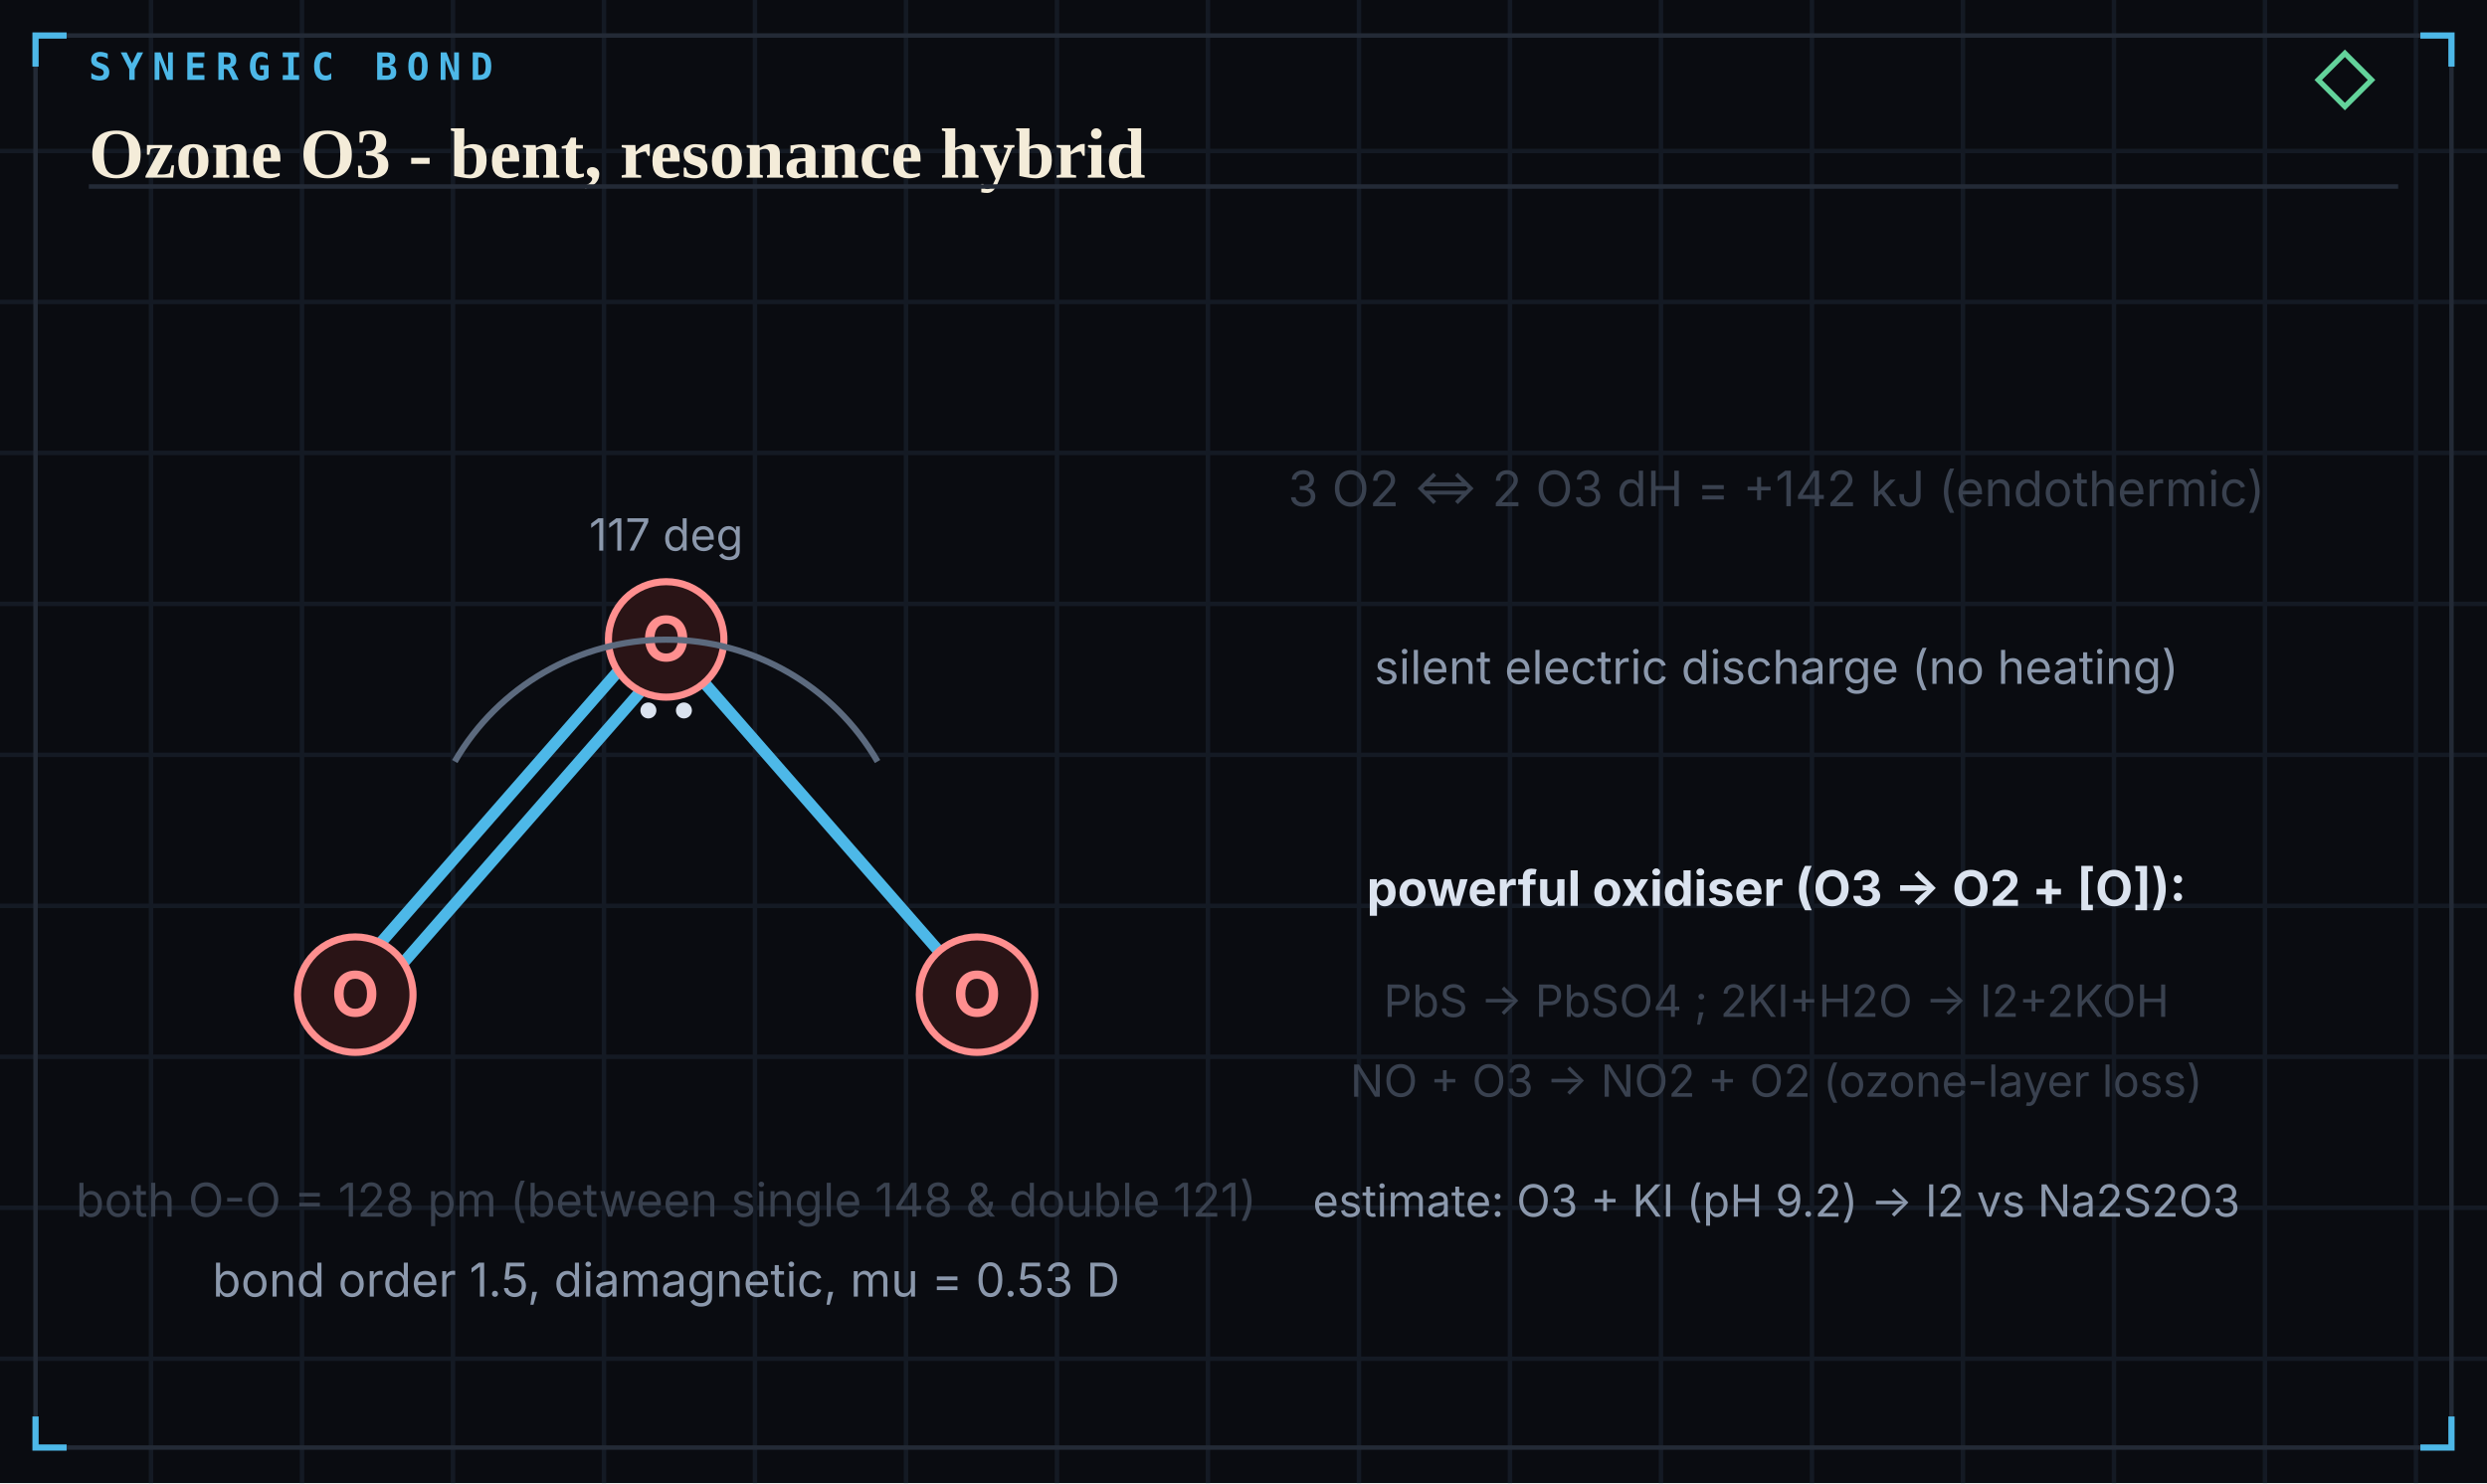
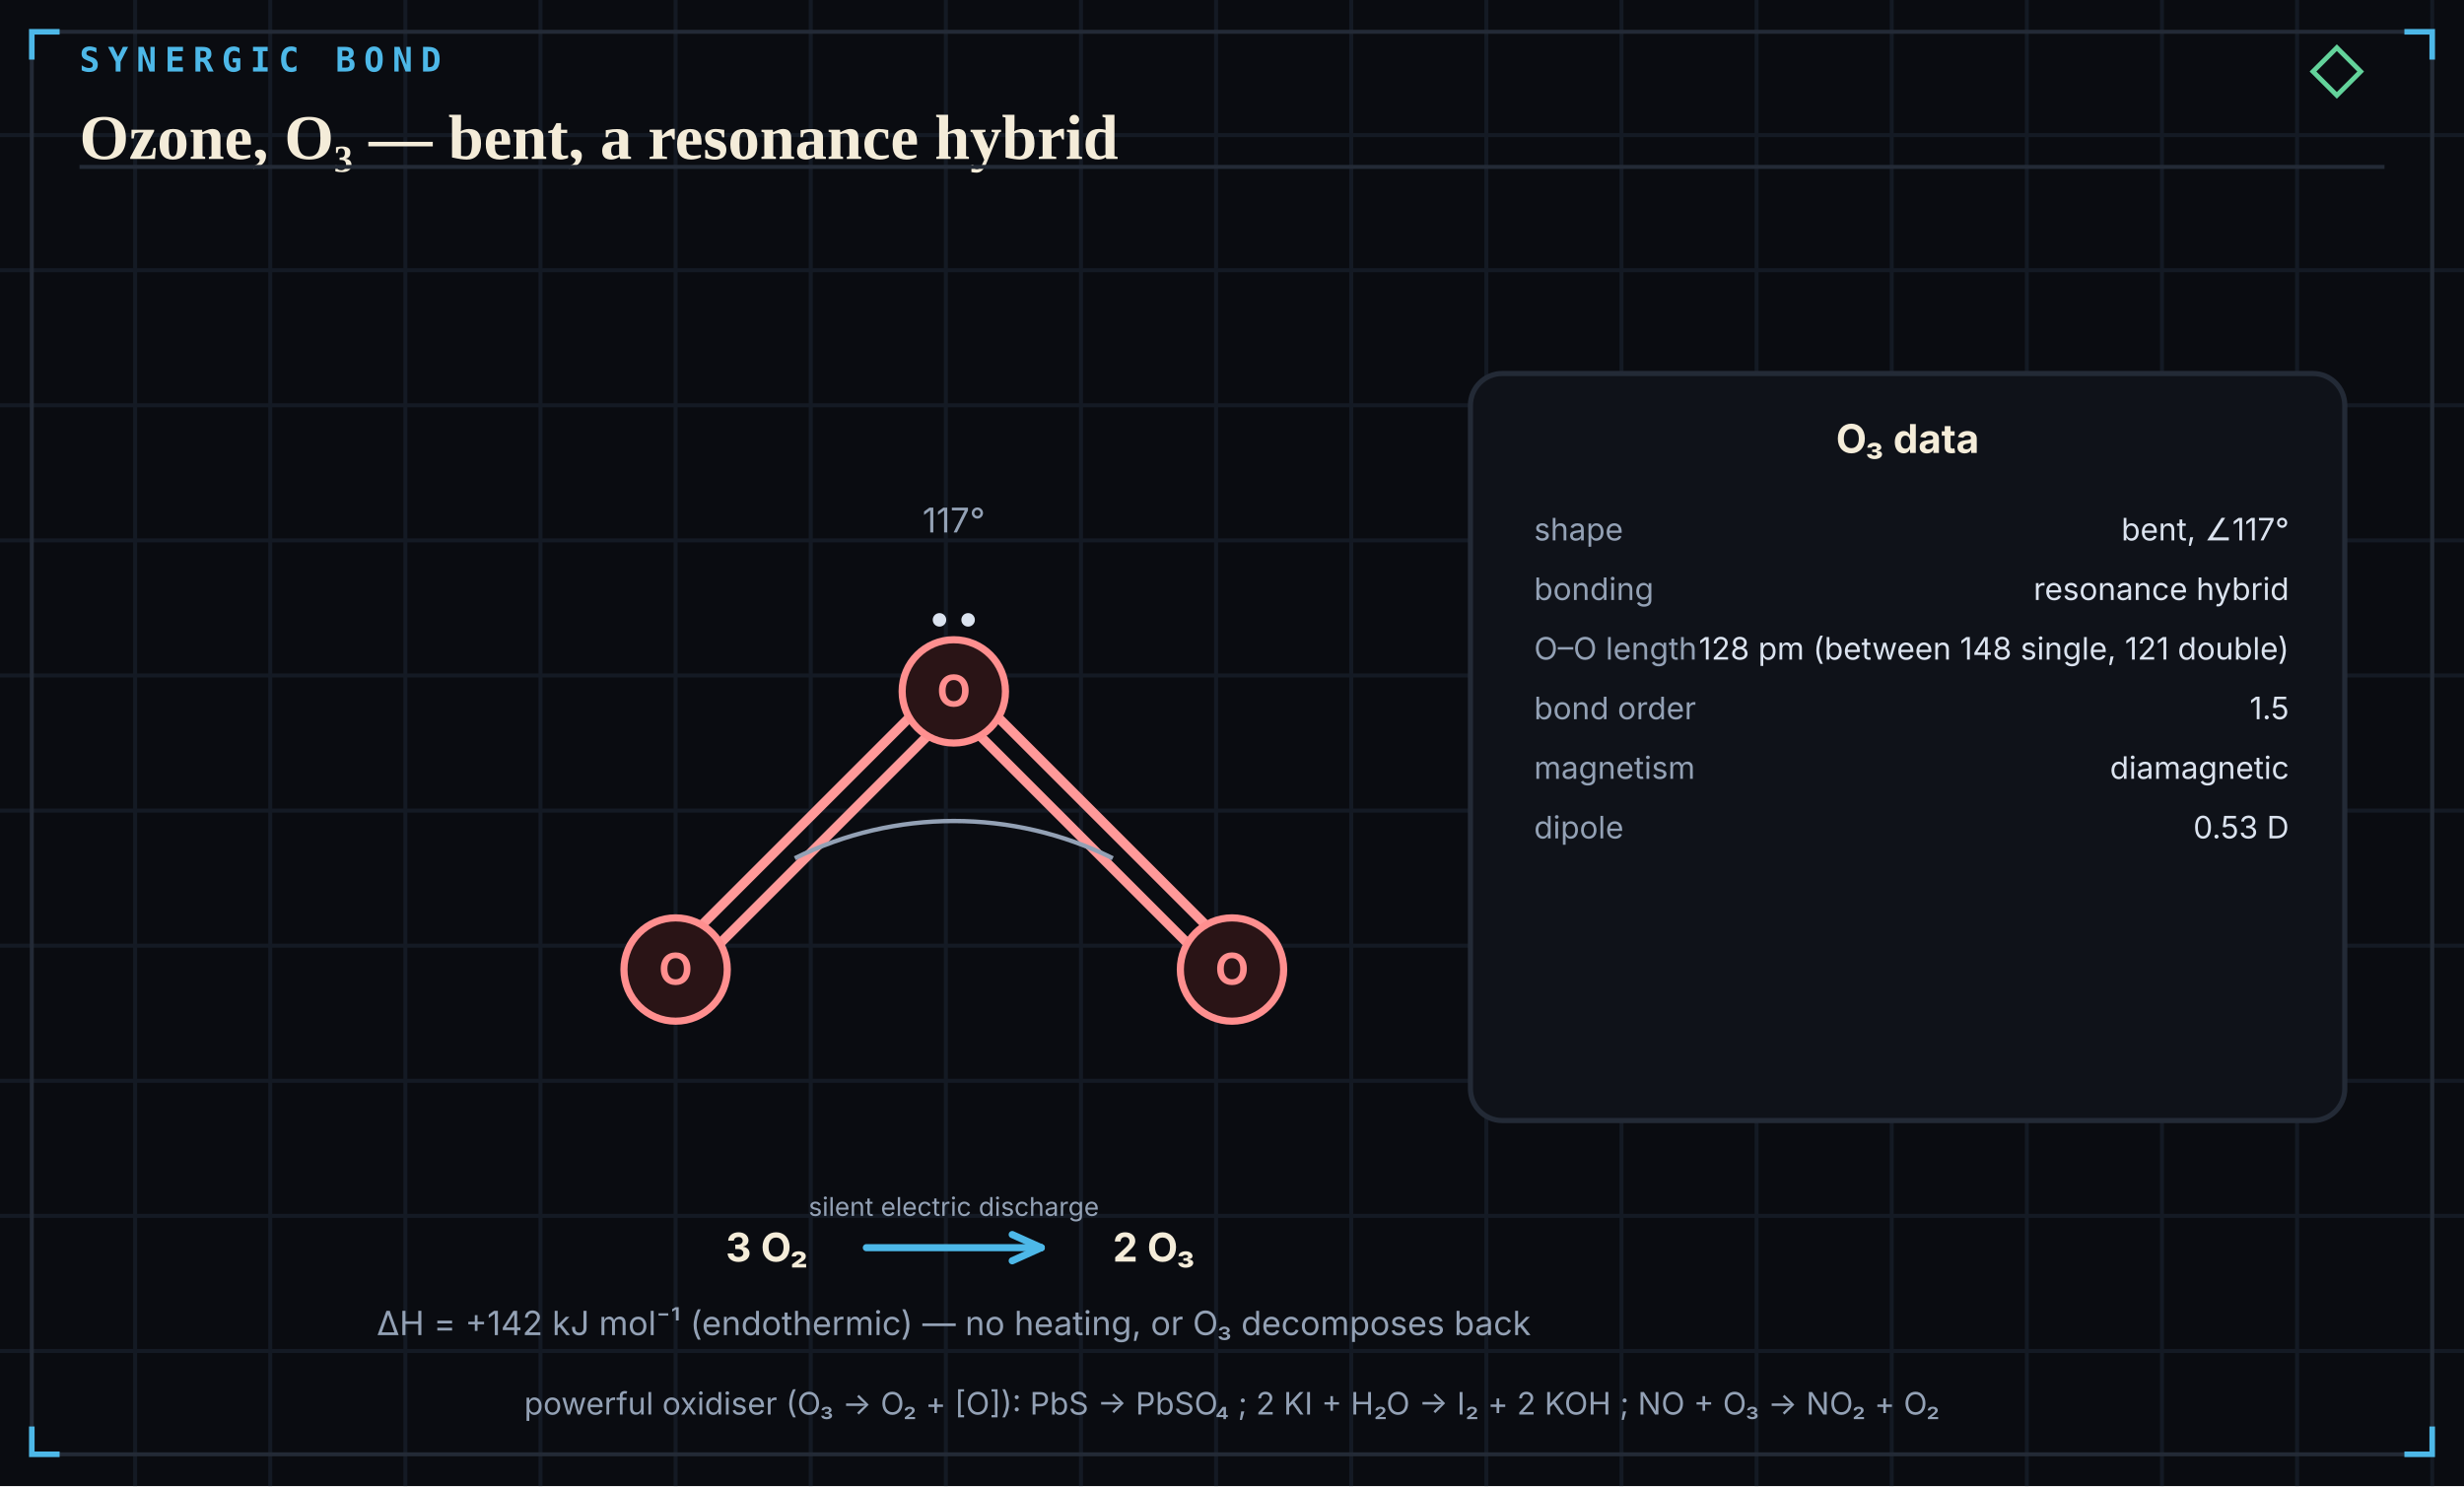
- <svg xmlns="http://www.w3.org/2000/svg" width="560" height="334" viewBox="0 0 560 334" font-family="'Inter','Helvetica Neue',Arial,'DejaVu Sans',sans-serif">
-   <rect width="560" height="334" fill="#0a0c11" />
+ <svg xmlns="http://www.w3.org/2000/svg" width="620" height="374" viewBox="0 0 620 374" font-family="'Inter','Helvetica Neue',Arial,'DejaVu Sans',sans-serif">
+   <rect width="620" height="374" fill="#0a0c11" />
  <g stroke="#141a24" stroke-width="1">
-     <line x1="34" y1="0" x2="34" y2="334" />
-     <line x1="68" y1="0" x2="68" y2="334" />
-     <line x1="102" y1="0" x2="102" y2="334" />
-     <line x1="136" y1="0" x2="136" y2="334" />
-     <line x1="170" y1="0" x2="170" y2="334" />
-     <line x1="204" y1="0" x2="204" y2="334" />
-     <line x1="238" y1="0" x2="238" y2="334" />
-     <line x1="272" y1="0" x2="272" y2="334" />
-     <line x1="306" y1="0" x2="306" y2="334" />
-     <line x1="340" y1="0" x2="340" y2="334" />
-     <line x1="374" y1="0" x2="374" y2="334" />
-     <line x1="408" y1="0" x2="408" y2="334" />
-     <line x1="442" y1="0" x2="442" y2="334" />
-     <line x1="476" y1="0" x2="476" y2="334" />
-     <line x1="510" y1="0" x2="510" y2="334" />
-     <line x1="544" y1="0" x2="544" y2="334" />
-     <line x1="0" y1="34" x2="560" y2="34" />
-     <line x1="0" y1="68" x2="560" y2="68" />
-     <line x1="0" y1="102" x2="560" y2="102" />
-     <line x1="0" y1="136" x2="560" y2="136" />
-     <line x1="0" y1="170" x2="560" y2="170" />
-     <line x1="0" y1="204" x2="560" y2="204" />
-     <line x1="0" y1="238" x2="560" y2="238" />
-     <line x1="0" y1="272" x2="560" y2="272" />
-     <line x1="0" y1="306" x2="560" y2="306" />
+     <line x1="34" y1="0" x2="34" y2="374" />
+     <line x1="68" y1="0" x2="68" y2="374" />
+     <line x1="102" y1="0" x2="102" y2="374" />
+     <line x1="136" y1="0" x2="136" y2="374" />
+     <line x1="170" y1="0" x2="170" y2="374" />
+     <line x1="204" y1="0" x2="204" y2="374" />
+     <line x1="238" y1="0" x2="238" y2="374" />
+     <line x1="272" y1="0" x2="272" y2="374" />
+     <line x1="306" y1="0" x2="306" y2="374" />
+     <line x1="340" y1="0" x2="340" y2="374" />
+     <line x1="374" y1="0" x2="374" y2="374" />
+     <line x1="408" y1="0" x2="408" y2="374" />
+     <line x1="442" y1="0" x2="442" y2="374" />
+     <line x1="476" y1="0" x2="476" y2="374" />
+     <line x1="510" y1="0" x2="510" y2="374" />
+     <line x1="544" y1="0" x2="544" y2="374" />
+     <line x1="578" y1="0" x2="578" y2="374" />
+     <line x1="612" y1="0" x2="612" y2="374" />
+     <line x1="0" y1="34" x2="620" y2="34" />
+     <line x1="0" y1="68" x2="620" y2="68" />
+     <line x1="0" y1="102" x2="620" y2="102" />
+     <line x1="0" y1="136" x2="620" y2="136" />
+     <line x1="0" y1="170" x2="620" y2="170" />
+     <line x1="0" y1="204" x2="620" y2="204" />
+     <line x1="0" y1="238" x2="620" y2="238" />
+     <line x1="0" y1="272" x2="620" y2="272" />
+     <line x1="0" y1="306" x2="620" y2="306" />
+     <line x1="0" y1="340" x2="620" y2="340" />
  </g>
-   <rect x="8" y="8" width="544" height="318" fill="none" stroke="#232a36" stroke-width="1" />
+   <rect x="8" y="8" width="604" height="358" fill="none" stroke="#232a36" stroke-width="1" />
  <path d="M 8 15 L 8 8 L 15 8" stroke="#4db8e8" stroke-width="1.4" fill="none" />
-   <path d="M 552 15 L 552 8 L 545 8" stroke="#4db8e8" stroke-width="1.4" fill="none" />
-   <path d="M 8 319 L 8 326 L 15 326" stroke="#4db8e8" stroke-width="1.4" fill="none" />
-   <path d="M 552 319 L 552 326 L 545 326" stroke="#4db8e8" stroke-width="1.4" fill="none" />
+   <path d="M 612 15 L 612 8 L 605 8" stroke="#4db8e8" stroke-width="1.4" fill="none" />
+   <path d="M 8 359 L 8 366 L 15 366" stroke="#4db8e8" stroke-width="1.4" fill="none" />
+   <path d="M 612 359 L 612 366 L 605 366" stroke="#4db8e8" stroke-width="1.4" fill="none" />
  <text x="20" y="18" font-size="8.5" font-weight="bold" fill="#4db8e8" text-anchor="start" font-family="'SF Mono','DejaVu Sans Mono',ui-monospace,Menlo,monospace" letter-spacing="0.24em">SYNERGIC BOND</text>
-   <path d="M 528 12 l 6 6 l -6 6 l -6 -6 z" fill="none" stroke="#63d39b" stroke-width="1.2" />
-   <text x="20" y="40" font-size="16" font-weight="bold" fill="#f4ecd9" text-anchor="start" font-family="'Georgia','Times New Roman',serif">Ozone O3  -  bent, resonance hybrid</text>
-   <line x1="20" y1="42" x2="540" y2="42" stroke="#232a36" stroke-width="1" />
+   <path d="M 588 12 l 6 6 l -6 6 l -6 -6 z" fill="none" stroke="#63d39b" stroke-width="1.2" />
+   <text x="20" y="40" font-size="16" font-weight="bold" fill="#f4ecd9" text-anchor="start" font-family="'Georgia','Times New Roman',serif">Ozone, O₃ — bent, a resonance hybrid</text>
+   <line x1="20" y1="42" x2="600" y2="42" stroke="#232a36" stroke-width="1" />
  <g transform="translate(0,34)">
-     <line x1="144.0" y1="122.0" x2="91.1" y2="182.5" stroke="#4db8e8" stroke-width="2.6" stroke-linecap="round" />
-     <line x1="138.9" y1="117.5" x2="86.0" y2="178.0" stroke="#4db8e8" stroke-width="2.6" stroke-linecap="round" />
-     <line x1="158.6" y1="119.8" x2="211.4" y2="180.2" stroke="#4db8e8" stroke-width="2.6" stroke-linecap="round" />
-     <circle cx="150.0" cy="110.0" r="13" fill="#2a1416" stroke="#ff8f8f" stroke-width="1.6" />
-     <text x="150.0" y="114.9" font-size="14" font-weight="bold" fill="#ff8f8f" text-anchor="middle">O</text>
-     <circle cx="80.0" cy="190.0" r="13" fill="#2a1416" stroke="#ff8f8f" stroke-width="1.6" />
-     <text x="80.0" y="194.9" font-size="14" font-weight="bold" fill="#ff8f8f" text-anchor="middle">O</text>
-     <circle cx="220.0" cy="190.0" r="13" fill="#2a1416" stroke="#ff8f8f" stroke-width="1.6" />
-     <text x="220.0" y="194.9" font-size="14" font-weight="bold" fill="#ff8f8f" text-anchor="middle">O</text>
-     <circle cx="154.0" cy="126.0" r="1.8" fill="#dbe3ef" />
-     <circle cx="146.0" cy="126.0" r="1.8" fill="#dbe3ef" />
-     <path d="M 102.4 137.5 A 55 55 0 0 1 197.6 137.5" fill="none" stroke="#5c6a7e" stroke-width="1.4" />
-     <text x="150.0" y="90.0" font-size="10" font-weight="normal" fill="#8b98ac" text-anchor="middle">117 deg</text>
-     <text x="150.0" y="240.0" font-size="10.5" font-weight="normal" fill="#39414f" text-anchor="middle">both O-O = 128 pm  (between single 148 &amp; double 121)</text>
-     <text x="150.0" y="258.0" font-size="10.5" font-weight="normal" fill="#8b98ac" text-anchor="middle">bond order 1.5, diamagnetic, mu = 0.53 D</text>
-     <text x="400.0" y="80.0" font-size="11" font-weight="normal" fill="#39414f" text-anchor="middle">3 O2  &lt;=&gt;  2 O3      dH = +142 kJ  (endothermic)</text>
-     <text x="400.0" y="120.0" font-size="10.5" font-weight="normal" fill="#8b98ac" text-anchor="middle">silent electric discharge (no heating)</text>
-     <text x="400.0" y="170.0" font-size="11" font-weight="bold" fill="#dbe3ef" text-anchor="middle">powerful oxidiser (O3 -&gt; O2 + [O]):</text>
-     <text x="400.0" y="195.0" font-size="10" font-weight="normal" fill="#39414f" text-anchor="middle">PbS -&gt; PbSO4 ;  2KI+H2O -&gt; I2+2KOH</text>
-     <text x="400.0" y="213.0" font-size="10" font-weight="normal" fill="#39414f" text-anchor="middle">NO + O3 -&gt; NO2 + O2  (ozone-layer loss)</text>
-     <text x="400.0" y="240.0" font-size="10" font-weight="normal" fill="#8b98ac" text-anchor="middle">estimate:  O3 + KI (pH 9.2) -&gt; I2 vs Na2S2O3</text>
+     <line x1="233.1" y1="151.5" x2="181.5" y2="203.1" stroke="#ff9999" stroke-width="2.4" stroke-linecap="round" />
+     <line x1="228.5" y1="146.9" x2="176.9" y2="198.5" stroke="#ff9999" stroke-width="2.4" stroke-linecap="round" />
+     <line x1="251.5" y1="146.9" x2="303.1" y2="198.5" stroke="#ff9999" stroke-width="2.4" stroke-linecap="round" />
+     <line x1="246.9" y1="151.5" x2="298.5" y2="203.1" stroke="#ff9999" stroke-width="2.4" stroke-linecap="round" />
+     <circle cx="170.0" cy="210.0" r="13" fill="#2a1416" stroke="#ff8f8f" stroke-width="1.8" />
+     <text x="170.0" y="213.8" font-size="11" font-weight="bold" fill="#ff8f8f" text-anchor="middle">O</text>
+     <circle cx="310.0" cy="210.0" r="13" fill="#2a1416" stroke="#ff8f8f" stroke-width="1.8" />
+     <text x="310.0" y="213.8" font-size="11" font-weight="bold" fill="#ff8f8f" text-anchor="middle">O</text>
+     <circle cx="240.0" cy="140.0" r="13" fill="#2a1416" stroke="#ff8f8f" stroke-width="1.8" />
+     <text x="240.0" y="143.8" font-size="11" font-weight="bold" fill="#ff8f8f" text-anchor="middle">O</text>
+     <circle cx="236.4" cy="122.0" r="1.7" fill="#dbe3ef" />
+     <circle cx="243.6" cy="122.0" r="1.7" fill="#dbe3ef" />
+     <path d="M 200 182 A 90 90 0 0 1 280 182" fill="none" stroke="#93a1b5" stroke-width="1.1" />
+     <text x="240.0" y="100.0" font-size="8.6" font-weight="normal" fill="#93a1b5" text-anchor="middle">117°</text>
+     <rect x="370" y="60" width="220" height="188" rx="8" fill="#0f1219" stroke="#232a36" stroke-width="1.3" />
+     <text x="480.0" y="80.0" font-size="10" font-weight="bold" fill="#f4ecd9" text-anchor="middle">O₃ data</text>
+     <text x="386" y="102" font-size="7.8" fill="#93a1b5">shape</text>
+     <text x="576" y="102" font-size="7.8" fill="#dbe3ef" text-anchor="end">bent, ∠117°</text>
+     <text x="386" y="117" font-size="7.8" fill="#93a1b5">bonding</text>
+     <text x="576" y="117" font-size="7.8" fill="#dbe3ef" text-anchor="end">resonance hybrid</text>
+     <text x="386" y="132" font-size="7.8" fill="#93a1b5">O–O length</text>
+     <text x="576" y="132" font-size="7.8" fill="#dbe3ef" text-anchor="end">128 pm (between 148 single, 121 double)</text>
+     <text x="386" y="147" font-size="7.8" fill="#93a1b5">bond order</text>
+     <text x="576" y="147" font-size="7.8" fill="#dbe3ef" text-anchor="end">1.5</text>
+     <text x="386" y="162" font-size="7.8" fill="#93a1b5">magnetism</text>
+     <text x="576" y="162" font-size="7.8" fill="#dbe3ef" text-anchor="end">diamagnetic</text>
+     <text x="386" y="177" font-size="7.8" fill="#93a1b5">dipole</text>
+     <text x="576" y="177" font-size="7.8" fill="#dbe3ef" text-anchor="end">0.53 D</text>
+     <text x="182.6" y="283.5" font-size="10" font-weight="bold" fill="#f4ecd9" text-anchor="start">3 O₂</text>
+     <line x1="218.0" y1="280.0" x2="262.0" y2="280.0" stroke="#4db8e8" stroke-width="1.8" stroke-linecap="round" />
+     <line x1="262.0" y1="280.0" x2="254.7" y2="276.7" stroke="#4db8e8" stroke-width="1.8" stroke-linecap="round" />
+     <line x1="262.0" y1="280.0" x2="254.7" y2="283.3" stroke="#4db8e8" stroke-width="1.8" stroke-linecap="round" />
+     <text x="240.0" y="272.0" font-size="6.5" font-weight="normal" fill="#93a1b5" text-anchor="middle">silent electric discharge</text>
+     <text x="280.0" y="283.5" font-size="10" font-weight="bold" fill="#f4ecd9" text-anchor="start">2 O₃</text>
+     <text x="240.0" y="302.0" font-size="8.4" font-weight="normal" fill="#93a1b5" text-anchor="middle">ΔH = +142 kJ mol⁻¹ (endothermic) — no heating, or O₃ decomposes back</text>
+     <text x="310.0" y="322.0" font-size="7.8" font-weight="normal" fill="#93a1b5" text-anchor="middle">powerful oxidiser (O₃ → O₂ + [O]):  PbS → PbSO₄ ; 2 KI + H₂O → I₂ + 2 KOH ; NO + O₃ → NO₂ + O₂</text>
  </g>
</svg>
